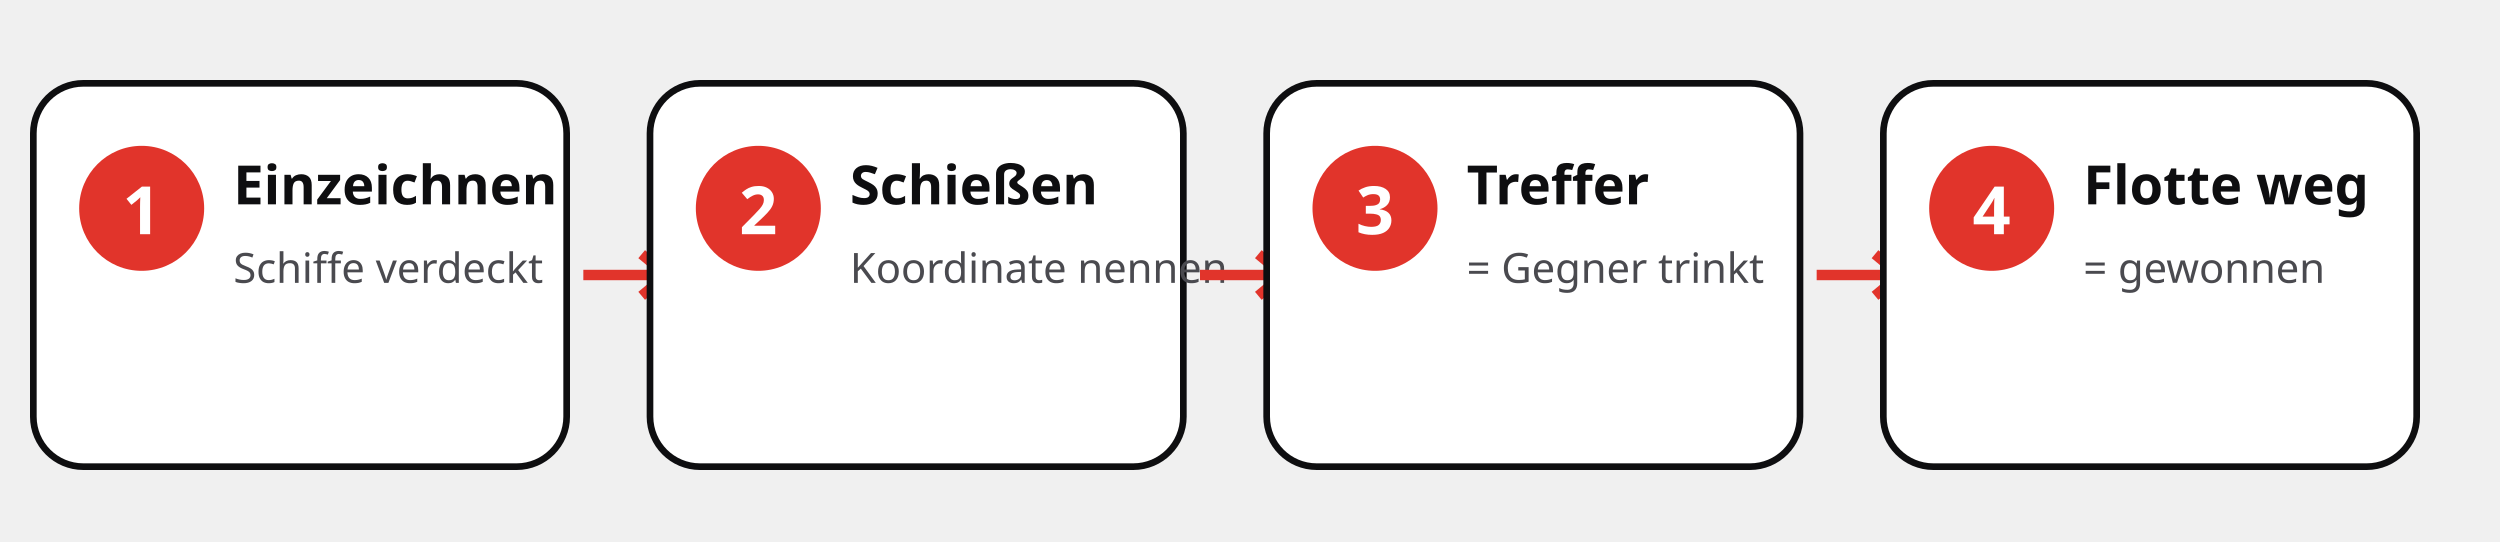
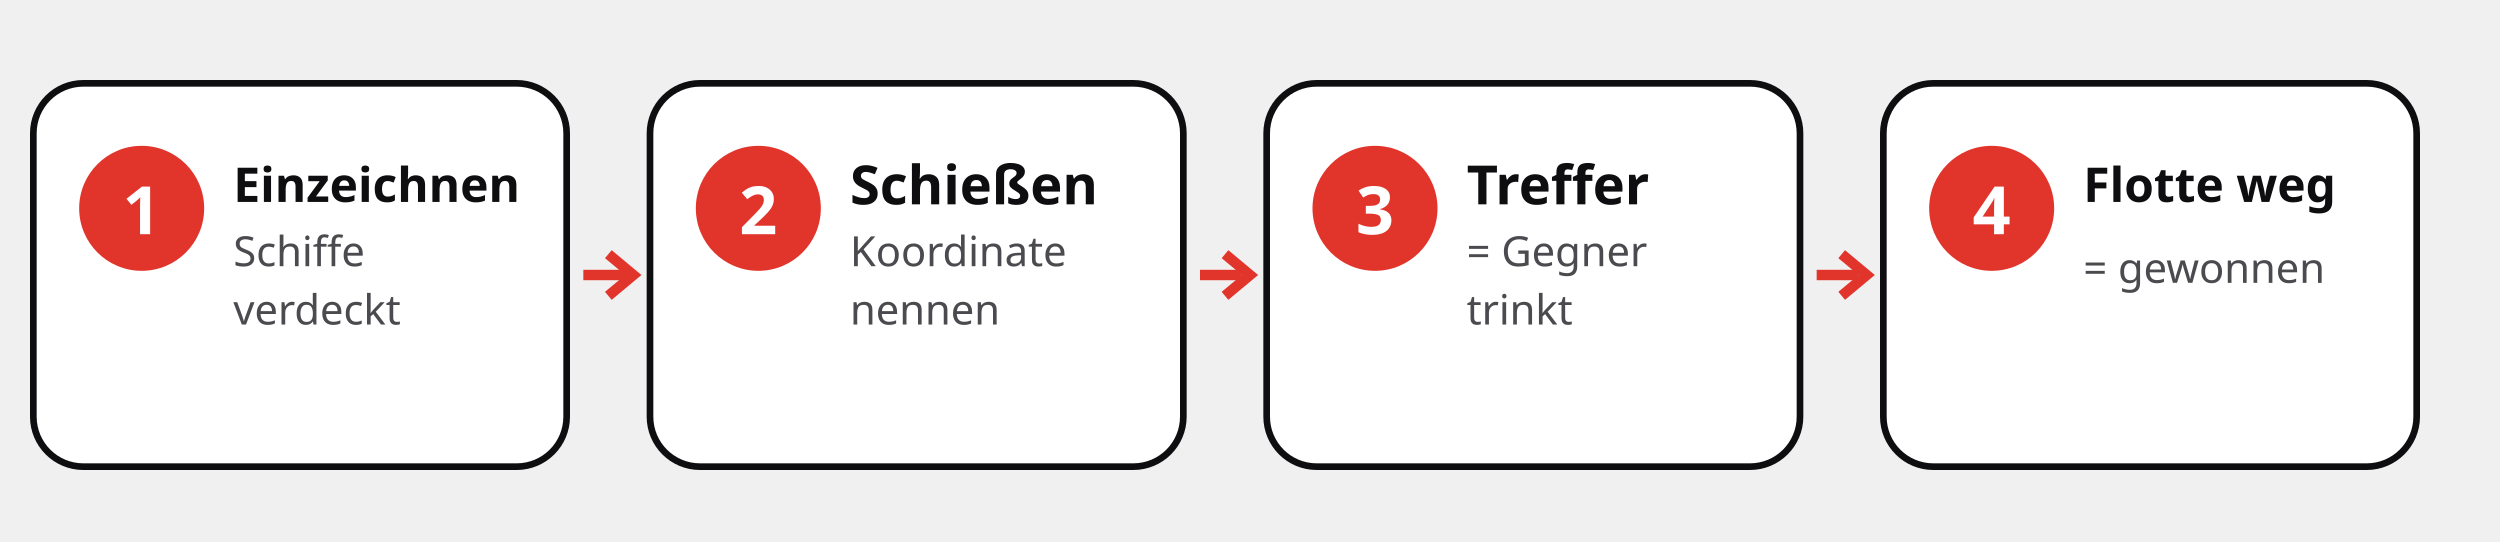
- <svg xmlns="http://www.w3.org/2000/svg" viewBox="0 0 600 130" role="img" aria-label="Schiffe versenken Trinkspiel Ablauf in vier Schritten: Schiffe verdeckt einzeichnen, abwechselnd eine Koordinate nennen, bei einem Treffer trinkt der getroffene Spieler, wer zuerst die ganze Flotte des Gegners versenkt gewinnt.">
+ <svg xmlns="http://www.w3.org/2000/svg" viewBox="0 0 600 130" role="img" aria-label="Schiffe versenken Ablauf in vier Schritten: 1. Einzeichnen (Schiffe verdeckt); 2. Schießen (Koordinate nennen); 3. Treffer (= Gegner trinkt); 4. Flotte weg (= gewonnen).">
  <rect x="8" y="20" width="128" height="92" rx="12" fill="#fff" stroke="#0E0E10" stroke-width="1.6" />
  <circle cx="34" cy="50" r="15" fill="#E1342B" />
  <text x="34" y="50" text-anchor="middle" dominant-baseline="central" font-family="sans-serif" font-size="16" font-weight="700" fill="#fff">1</text>
-   <text x="56" y="44" text-anchor="start" dominant-baseline="central" font-family="sans-serif" font-size="13" font-weight="700" fill="#0E0E10">Einzeichnen</text>
-   <text x="56" y="64" text-anchor="start" dominant-baseline="central" font-family="sans-serif" font-size="10" font-weight="400" fill="#4A4A4F">Schiffe verdeckt</text>
-   <polyline points="140,66 160,66" fill="none" stroke="#E1342B" stroke-width="2.5" />
-   <polyline points="154,61 160,66 154,71" fill="none" stroke="#E1342B" stroke-width="2.5" />
+   <text x="56" y="44" dominant-baseline="central" font-family="sans-serif" font-size="11.5" font-weight="700" fill="#0E0E10">Einzeichnen</text>
+   <text x="56" y="60" dominant-baseline="central" font-family="sans-serif" font-size="10" fill="#4A4A4F">Schiffe</text>
+   <text x="56" y="74" dominant-baseline="central" font-family="sans-serif" font-size="10" fill="#4A4A4F">verdeckt</text>
  <rect x="156" y="20" width="128" height="92" rx="12" fill="#fff" stroke="#0E0E10" stroke-width="1.6" />
  <circle cx="182" cy="50" r="15" fill="#E1342B" />
  <text x="182" y="50" text-anchor="middle" dominant-baseline="central" font-family="sans-serif" font-size="16" font-weight="700" fill="#fff">2</text>
-   <text x="204" y="44" text-anchor="start" dominant-baseline="central" font-family="sans-serif" font-size="13" font-weight="700" fill="#0E0E10">Schießen</text>
-   <text x="204" y="64" text-anchor="start" dominant-baseline="central" font-family="sans-serif" font-size="10" font-weight="400" fill="#4A4A4F">Koordinate nennen</text>
-   <polyline points="288,66 308,66" fill="none" stroke="#E1342B" stroke-width="2.5" />
-   <polyline points="302,61 308,66 302,71" fill="none" stroke="#E1342B" stroke-width="2.5" />
+   <text x="204" y="44" dominant-baseline="central" font-family="sans-serif" font-size="13" font-weight="700" fill="#0E0E10">Schießen</text>
+   <text x="204" y="60" dominant-baseline="central" font-family="sans-serif" font-size="10" fill="#4A4A4F">Koordinate</text>
+   <text x="204" y="74" dominant-baseline="central" font-family="sans-serif" font-size="10" fill="#4A4A4F">nennen</text>
  <rect x="304" y="20" width="128" height="92" rx="12" fill="#fff" stroke="#0E0E10" stroke-width="1.6" />
  <circle cx="330" cy="50" r="15" fill="#E1342B" />
  <text x="330" y="50" text-anchor="middle" dominant-baseline="central" font-family="sans-serif" font-size="16" font-weight="700" fill="#fff">3</text>
-   <text x="352" y="44" text-anchor="start" dominant-baseline="central" font-family="sans-serif" font-size="13" font-weight="700" fill="#0E0E10">Treffer</text>
-   <text x="352" y="64" text-anchor="start" dominant-baseline="central" font-family="sans-serif" font-size="10" font-weight="400" fill="#4A4A4F">= Gegner trinkt</text>
-   <polyline points="436,66 456,66" fill="none" stroke="#E1342B" stroke-width="2.5" />
-   <polyline points="450,61 456,66 450,71" fill="none" stroke="#E1342B" stroke-width="2.5" />
+   <text x="352" y="44" dominant-baseline="central" font-family="sans-serif" font-size="13" font-weight="700" fill="#0E0E10">Treffer</text>
+   <text x="352" y="60" dominant-baseline="central" font-family="sans-serif" font-size="10" fill="#4A4A4F">= Gegner</text>
+   <text x="352" y="74" dominant-baseline="central" font-family="sans-serif" font-size="10" fill="#4A4A4F">trinkt</text>
  <rect x="452" y="20" width="128" height="92" rx="12" fill="#fff" stroke="#0E0E10" stroke-width="1.6" />
  <circle cx="478" cy="50" r="15" fill="#E1342B" />
  <text x="478" y="50" text-anchor="middle" dominant-baseline="central" font-family="sans-serif" font-size="16" font-weight="700" fill="#fff">4</text>
-   <text x="500" y="44" text-anchor="start" dominant-baseline="central" font-family="sans-serif" font-size="13" font-weight="700" fill="#0E0E10">Flotte weg</text>
-   <text x="500" y="64" text-anchor="start" dominant-baseline="central" font-family="sans-serif" font-size="10" font-weight="400" fill="#4A4A4F">= gewonnen</text>
+   <text x="500" y="44" dominant-baseline="central" font-family="sans-serif" font-size="11.5" font-weight="700" fill="#0E0E10">Flotte weg</text>
+   <text x="500" y="64" dominant-baseline="central" font-family="sans-serif" font-size="10" fill="#4A4A4F">= gewonnen</text>
+   <polyline points="140,66 150,66" fill="none" stroke="#E1342B" stroke-width="2.5" />
+   <polyline points="146,61 152,66 146,71" fill="none" stroke="#E1342B" stroke-width="2.5" />
+   <polyline points="288,66 298,66" fill="none" stroke="#E1342B" stroke-width="2.5" />
+   <polyline points="294,61 300,66 294,71" fill="none" stroke="#E1342B" stroke-width="2.5" />
+   <polyline points="436,66 446,66" fill="none" stroke="#E1342B" stroke-width="2.5" />
+   <polyline points="442,61 448,66 442,71" fill="none" stroke="#E1342B" stroke-width="2.5" />
</svg>
